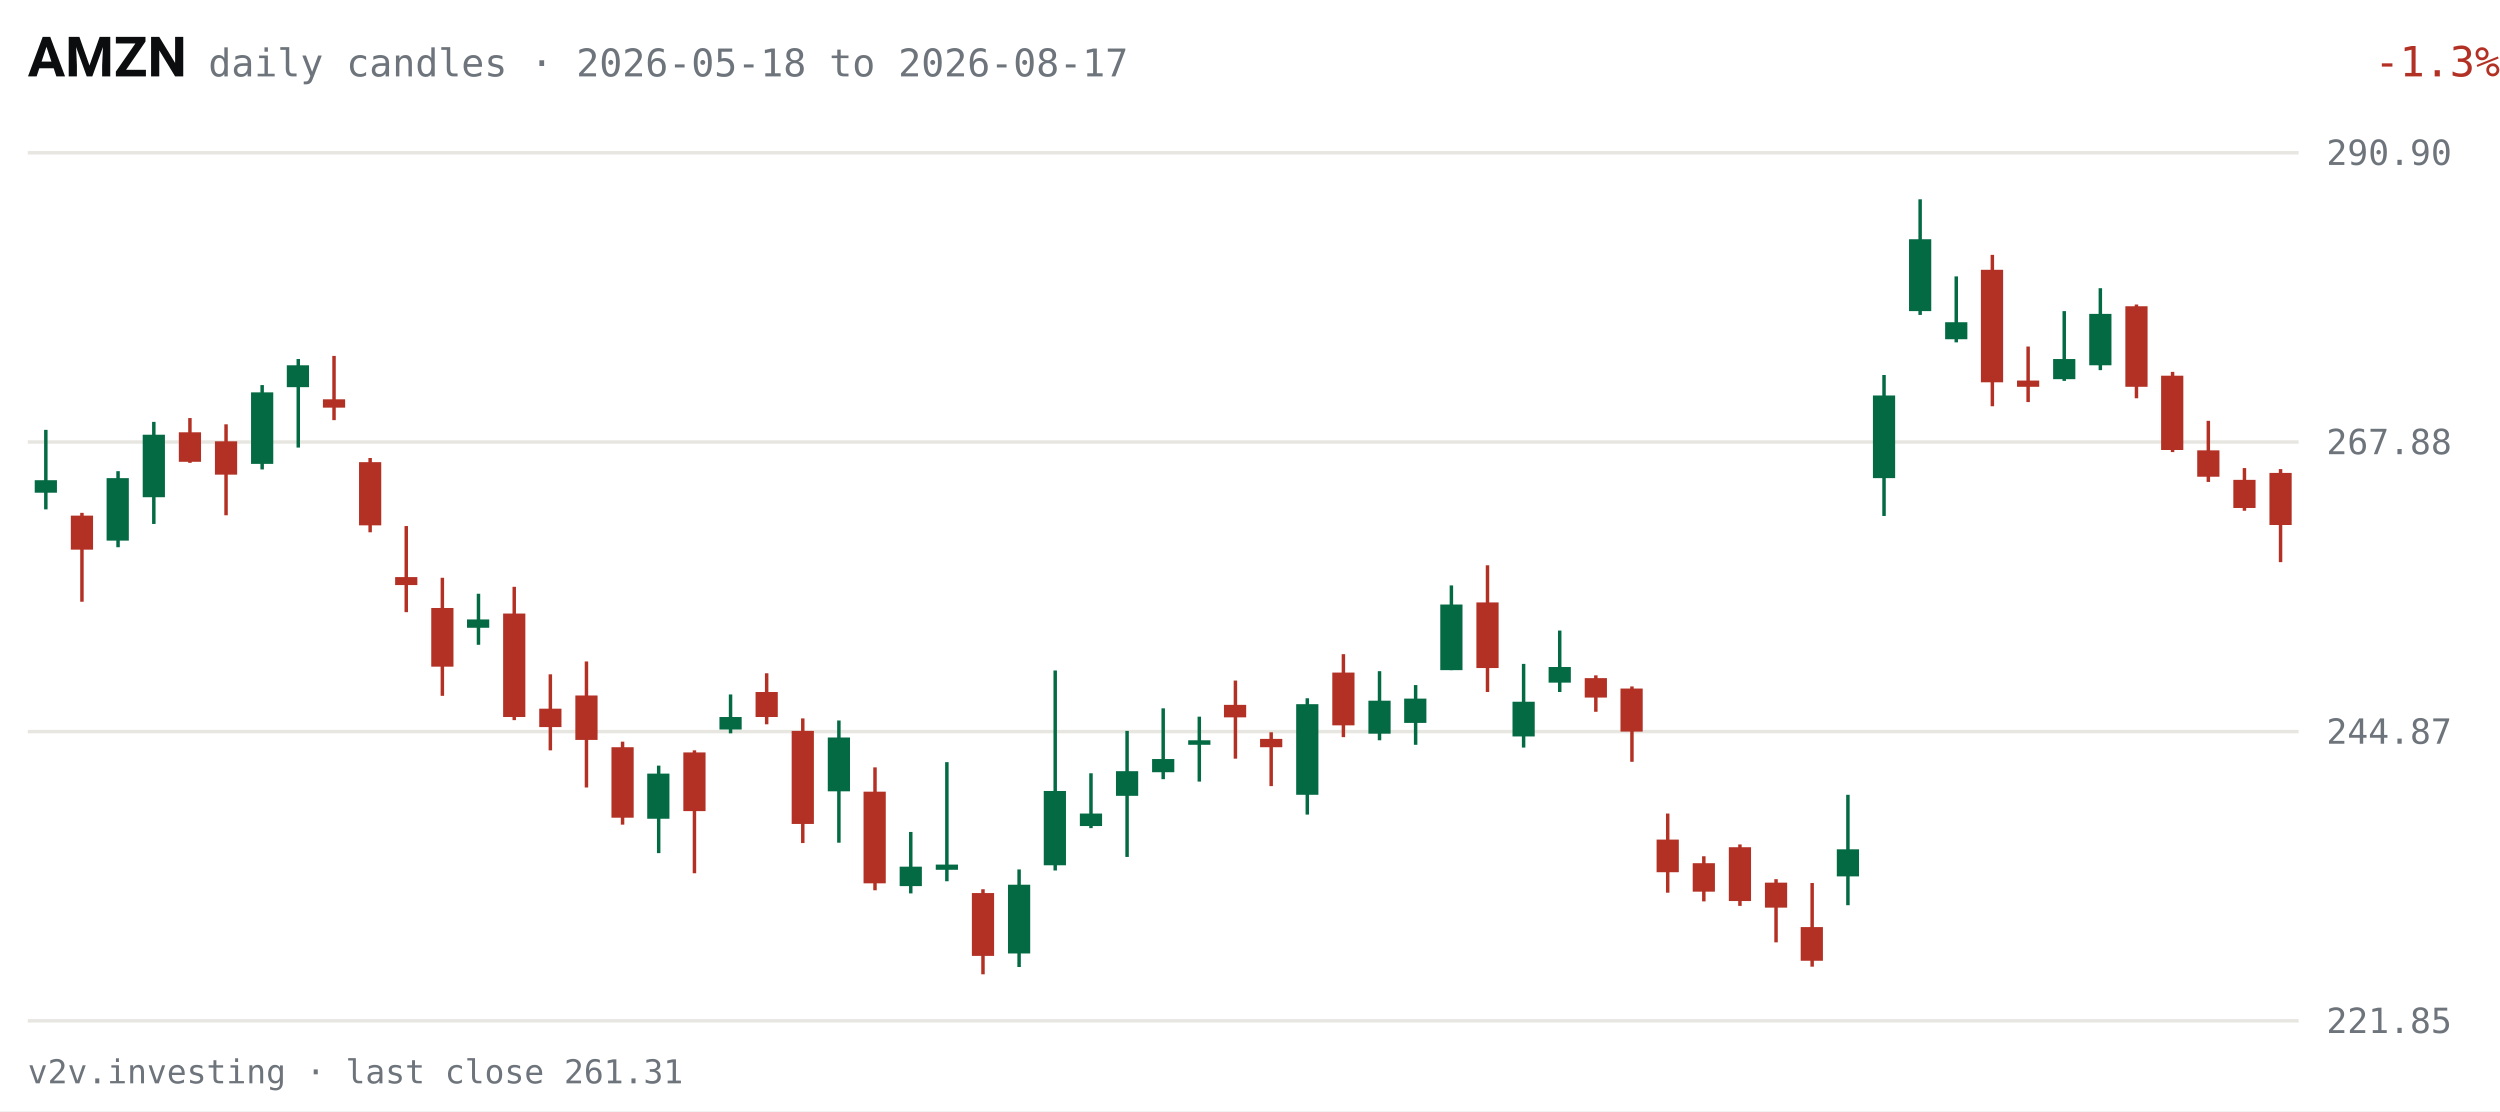
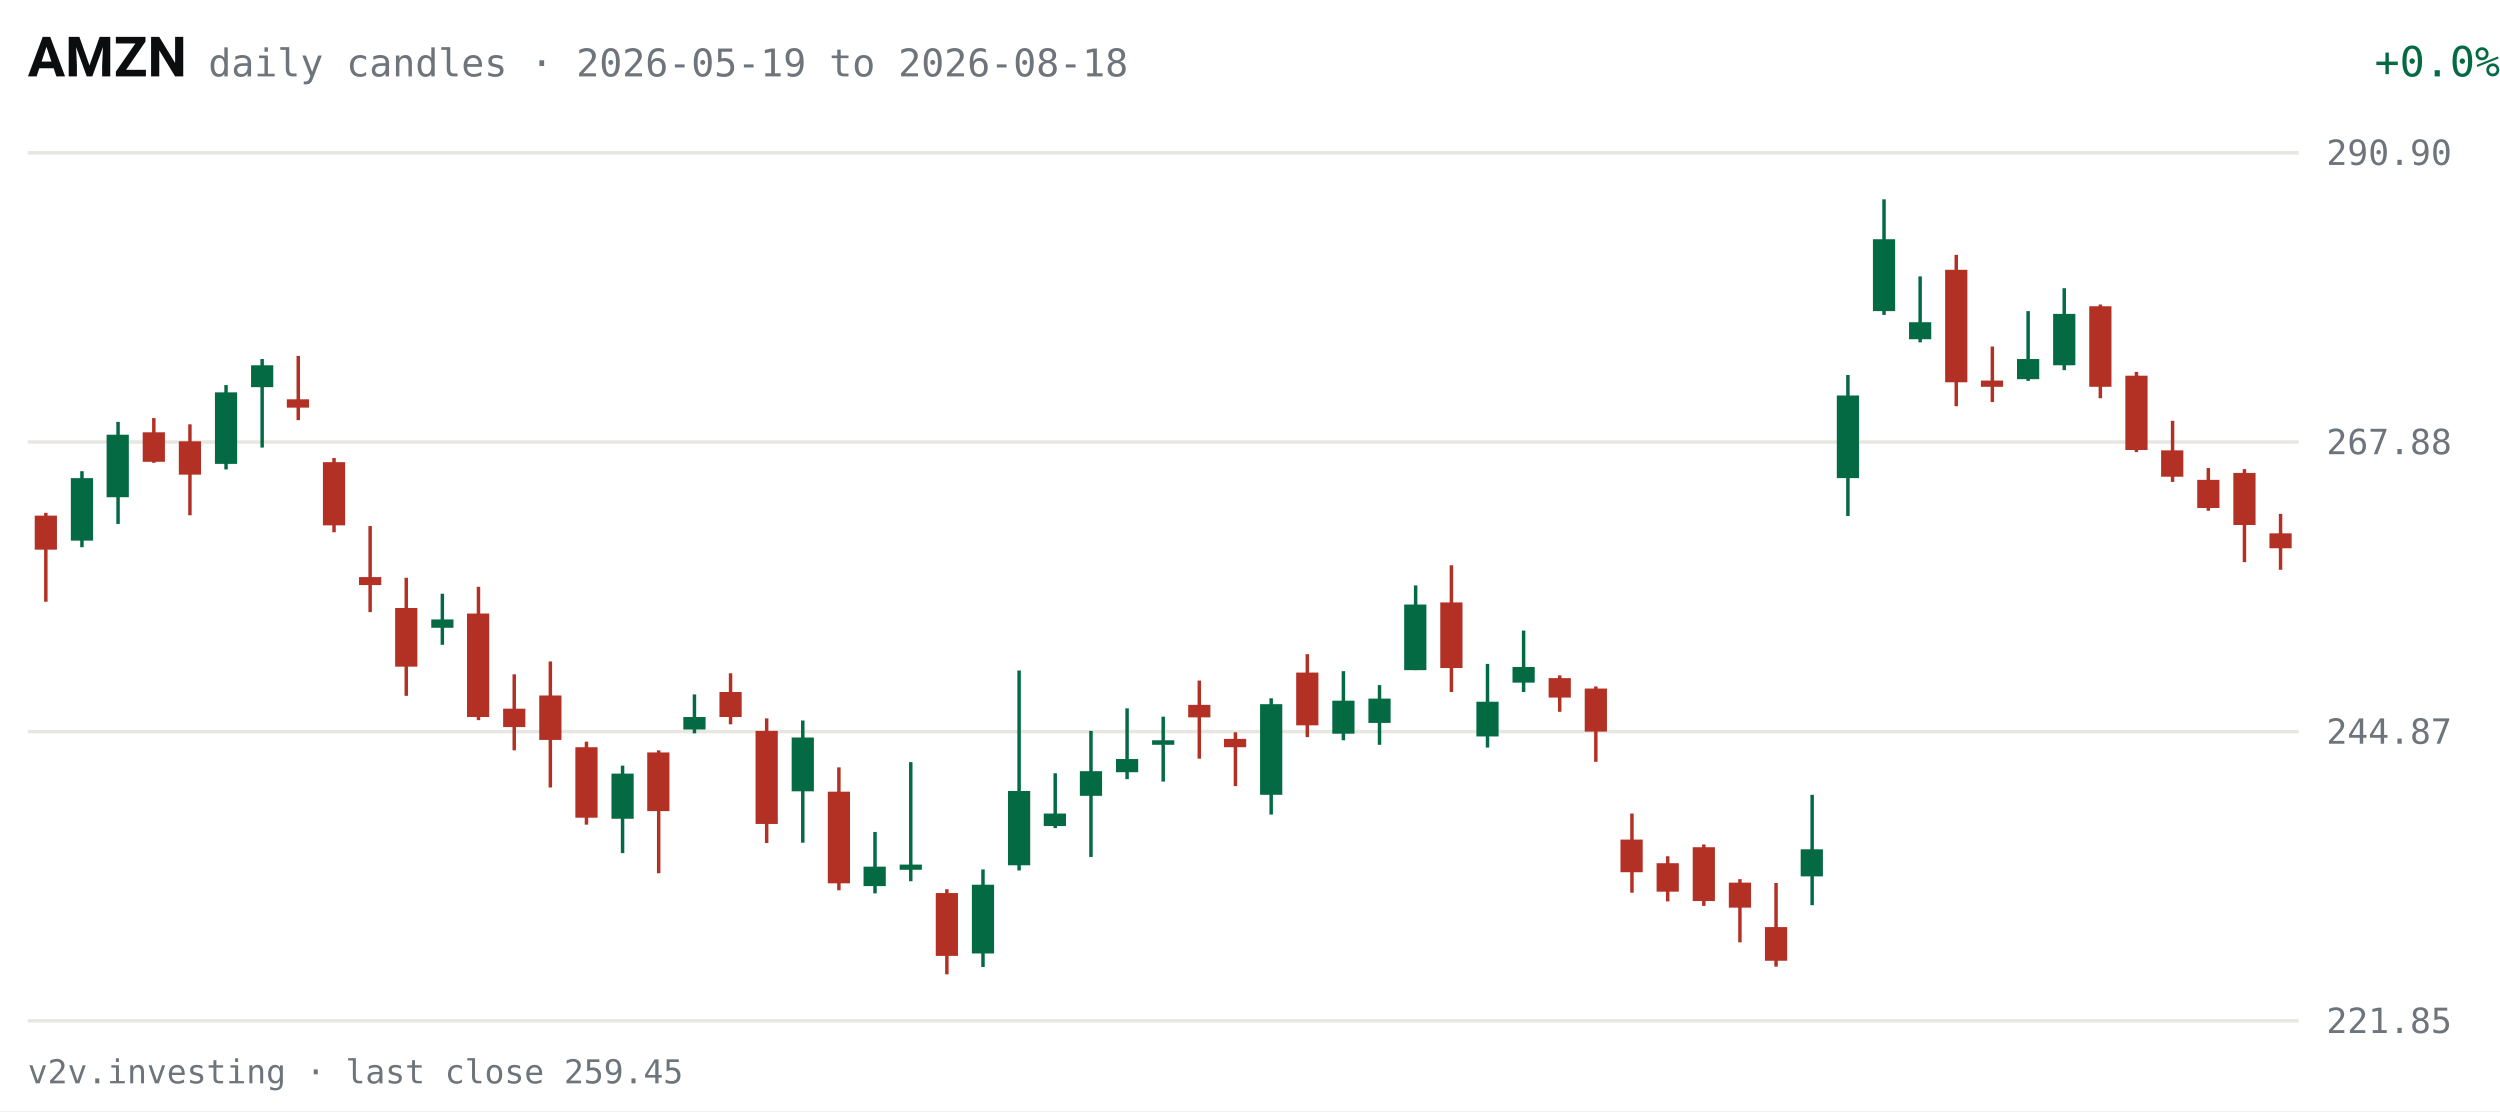
<svg xmlns="http://www.w3.org/2000/svg" viewBox="0 0 720 320" width="720" height="320" role="img" aria-label="AMZN daily candles, last 63 sessions">
  <rect width="720" height="320" fill="#FFFFFF" />
  <text x="8" y="22" fill="#0C0D0E" font-size="16" font-weight="600" font-family="system-ui,-apple-system,Segoe UI,Roboto,sans-serif">AMZN</text>
-   <text x="60" y="22" fill="#6E747B" font-size="11" font-family="ui-monospace,SFMono-Regular,Menlo,Consolas,monospace">daily candles · 2026-05-18 to 2026-08-17</text>
-   <text x="670" y="22" fill="#B33124" font-size="12" text-anchor="end" font-family="ui-monospace,SFMono-Regular,Menlo,Consolas,monospace" transform="translate(50,0)">-1.3%</text>
+   <text x="60" y="22" fill="#6E747B" font-size="11" font-family="ui-monospace,SFMono-Regular,Menlo,Consolas,monospace">daily candles · 2026-05-19 to 2026-08-18</text>
+   <text x="670" y="22" fill="#046A44" font-size="12" text-anchor="end" font-family="ui-monospace,SFMono-Regular,Menlo,Consolas,monospace" transform="translate(50,0)">+0.0%</text>
  <g font-family="ui-monospace,SFMono-Regular,Menlo,Consolas,monospace">
    <line x1="8" y1="294.0" x2="662" y2="294.0" stroke="#E7E6E1" stroke-width="1" />
    <text x="670" y="297.5" fill="#6E747B" font-size="10">221.85</text>
    <line x1="8" y1="210.7" x2="662" y2="210.7" stroke="#E7E6E1" stroke-width="1" />
    <text x="670" y="214.2" fill="#6E747B" font-size="10">244.87</text>
    <line x1="8" y1="127.3" x2="662" y2="127.3" stroke="#E7E6E1" stroke-width="1" />
    <text x="670" y="130.8" fill="#6E747B" font-size="10">267.88</text>
    <line x1="8" y1="44.0" x2="662" y2="44.0" stroke="#E7E6E1" stroke-width="1" />
    <text x="670" y="47.5" fill="#6E747B" font-size="10">290.90</text>
-     <line x1="13.2" y1="123.8" x2="13.2" y2="146.7" stroke="#046A44" stroke-width="1" />
-     <rect x="10.0" y="138.3" width="6.4" height="3.6" fill="#046A44" />
-     <line x1="23.6" y1="147.7" x2="23.6" y2="173.3" stroke="#B33124" stroke-width="1" />
-     <rect x="20.4" y="148.5" width="6.4" height="9.8" fill="#B33124" />
-     <line x1="34.0" y1="135.7" x2="34.0" y2="157.6" stroke="#046A44" stroke-width="1" />
-     <rect x="30.7" y="137.7" width="6.4" height="18.0" fill="#046A44" />
-     <line x1="44.3" y1="121.5" x2="44.3" y2="150.9" stroke="#046A44" stroke-width="1" />
-     <rect x="41.1" y="125.2" width="6.4" height="18.0" fill="#046A44" />
-     <line x1="54.7" y1="120.4" x2="54.7" y2="133.3" stroke="#B33124" stroke-width="1" />
-     <rect x="51.5" y="124.5" width="6.4" height="8.5" fill="#B33124" />
-     <line x1="65.1" y1="122.2" x2="65.1" y2="148.4" stroke="#B33124" stroke-width="1" />
-     <rect x="61.9" y="127.1" width="6.4" height="9.6" fill="#B33124" />
-     <line x1="75.5" y1="110.9" x2="75.5" y2="135.2" stroke="#046A44" stroke-width="1" />
-     <rect x="72.3" y="113.0" width="6.4" height="20.6" fill="#046A44" />
-     <line x1="85.9" y1="103.4" x2="85.9" y2="128.9" stroke="#046A44" stroke-width="1" />
-     <rect x="82.6" y="105.2" width="6.4" height="6.3" fill="#046A44" />
-     <line x1="96.2" y1="102.5" x2="96.2" y2="121.0" stroke="#B33124" stroke-width="1" />
-     <rect x="93.0" y="115.0" width="6.4" height="2.4" fill="#B33124" />
-     <line x1="106.6" y1="131.9" x2="106.6" y2="153.3" stroke="#B33124" stroke-width="1" />
-     <rect x="103.4" y="133.1" width="6.4" height="18.2" fill="#B33124" />
-     <line x1="117.0" y1="151.5" x2="117.0" y2="176.3" stroke="#B33124" stroke-width="1" />
-     <rect x="113.8" y="166.2" width="6.4" height="2.3" fill="#B33124" />
-     <line x1="127.4" y1="166.4" x2="127.4" y2="200.4" stroke="#B33124" stroke-width="1" />
-     <rect x="124.2" y="175.1" width="6.4" height="16.9" fill="#B33124" />
-     <line x1="137.8" y1="171.0" x2="137.8" y2="185.7" stroke="#046A44" stroke-width="1" />
-     <rect x="134.5" y="178.4" width="6.4" height="2.4" fill="#046A44" />
-     <line x1="148.1" y1="169.0" x2="148.1" y2="207.4" stroke="#B33124" stroke-width="1" />
-     <rect x="144.9" y="176.7" width="6.4" height="29.8" fill="#B33124" />
-     <line x1="158.5" y1="194.2" x2="158.5" y2="216.1" stroke="#B33124" stroke-width="1" />
-     <rect x="155.3" y="204.1" width="6.4" height="5.3" fill="#B33124" />
-     <line x1="168.9" y1="190.5" x2="168.9" y2="226.8" stroke="#B33124" stroke-width="1" />
-     <rect x="165.7" y="200.3" width="6.4" height="12.8" fill="#B33124" />
-     <line x1="179.3" y1="213.6" x2="179.3" y2="237.5" stroke="#B33124" stroke-width="1" />
-     <rect x="176.1" y="215.2" width="6.4" height="20.3" fill="#B33124" />
-     <line x1="189.7" y1="220.5" x2="189.7" y2="245.7" stroke="#046A44" stroke-width="1" />
-     <rect x="186.4" y="222.8" width="6.4" height="13.0" fill="#046A44" />
-     <line x1="200.0" y1="216.1" x2="200.0" y2="251.5" stroke="#B33124" stroke-width="1" />
-     <rect x="196.8" y="216.7" width="6.4" height="16.9" fill="#B33124" />
-     <line x1="210.4" y1="200.0" x2="210.4" y2="211.2" stroke="#046A44" stroke-width="1" />
-     <rect x="207.2" y="206.5" width="6.4" height="3.6" fill="#046A44" />
-     <line x1="220.8" y1="193.9" x2="220.8" y2="208.6" stroke="#B33124" stroke-width="1" />
-     <rect x="217.6" y="199.3" width="6.4" height="7.2" fill="#B33124" />
-     <line x1="231.2" y1="206.9" x2="231.2" y2="242.8" stroke="#B33124" stroke-width="1" />
-     <rect x="228.0" y="210.5" width="6.4" height="26.8" fill="#B33124" />
-     <line x1="241.6" y1="207.5" x2="241.6" y2="242.7" stroke="#046A44" stroke-width="1" />
-     <rect x="238.4" y="212.4" width="6.4" height="15.5" fill="#046A44" />
-     <line x1="252.0" y1="221.0" x2="252.0" y2="256.4" stroke="#B33124" stroke-width="1" />
-     <rect x="248.7" y="228.0" width="6.4" height="26.4" fill="#B33124" />
-     <line x1="262.3" y1="239.6" x2="262.3" y2="257.3" stroke="#046A44" stroke-width="1" />
-     <rect x="259.1" y="249.6" width="6.4" height="5.6" fill="#046A44" />
-     <line x1="272.7" y1="219.5" x2="272.7" y2="253.8" stroke="#046A44" stroke-width="1" />
-     <rect x="269.5" y="249.0" width="6.4" height="1.5" fill="#046A44" />
-     <line x1="283.1" y1="256.1" x2="283.1" y2="280.6" stroke="#B33124" stroke-width="1" />
-     <rect x="279.9" y="257.2" width="6.4" height="18.1" fill="#B33124" />
-     <line x1="293.5" y1="250.4" x2="293.5" y2="278.5" stroke="#046A44" stroke-width="1" />
-     <rect x="290.3" y="254.8" width="6.4" height="19.8" fill="#046A44" />
-     <line x1="303.9" y1="193.1" x2="303.9" y2="250.7" stroke="#046A44" stroke-width="1" />
-     <rect x="300.6" y="227.8" width="6.4" height="21.4" fill="#046A44" />
-     <line x1="314.2" y1="222.7" x2="314.2" y2="238.5" stroke="#046A44" stroke-width="1" />
-     <rect x="311.0" y="234.3" width="6.4" height="3.6" fill="#046A44" />
-     <line x1="324.6" y1="210.5" x2="324.6" y2="246.8" stroke="#046A44" stroke-width="1" />
-     <rect x="321.4" y="222.1" width="6.4" height="7.1" fill="#046A44" />
-     <line x1="335.0" y1="204.0" x2="335.0" y2="224.4" stroke="#046A44" stroke-width="1" />
-     <rect x="331.8" y="218.6" width="6.4" height="3.8" fill="#046A44" />
-     <line x1="345.4" y1="206.4" x2="345.4" y2="225.1" stroke="#046A44" stroke-width="1" />
-     <rect x="342.2" y="213.2" width="6.4" height="1.3" fill="#046A44" />
-     <line x1="355.8" y1="196.0" x2="355.8" y2="218.5" stroke="#B33124" stroke-width="1" />
-     <rect x="352.5" y="203.0" width="6.4" height="3.6" fill="#B33124" />
-     <line x1="366.1" y1="210.9" x2="366.1" y2="226.4" stroke="#B33124" stroke-width="1" />
-     <rect x="362.9" y="212.8" width="6.4" height="2.4" fill="#B33124" />
-     <line x1="376.5" y1="201.1" x2="376.5" y2="234.6" stroke="#046A44" stroke-width="1" />
-     <rect x="373.3" y="202.8" width="6.4" height="26.1" fill="#046A44" />
-     <line x1="386.9" y1="188.4" x2="386.9" y2="212.3" stroke="#B33124" stroke-width="1" />
-     <rect x="383.7" y="193.7" width="6.4" height="15.2" fill="#B33124" />
-     <line x1="397.3" y1="193.3" x2="397.3" y2="213.2" stroke="#046A44" stroke-width="1" />
-     <rect x="394.1" y="201.8" width="6.4" height="9.5" fill="#046A44" />
-     <line x1="407.7" y1="197.3" x2="407.7" y2="214.5" stroke="#046A44" stroke-width="1" />
-     <rect x="404.4" y="201.2" width="6.4" height="7.0" fill="#046A44" />
-     <line x1="418.0" y1="168.6" x2="418.0" y2="193.0" stroke="#046A44" stroke-width="1" />
-     <rect x="414.8" y="174.1" width="6.4" height="18.9" fill="#046A44" />
-     <line x1="428.4" y1="162.8" x2="428.4" y2="199.3" stroke="#B33124" stroke-width="1" />
-     <rect x="425.2" y="173.5" width="6.4" height="18.9" fill="#B33124" />
-     <line x1="438.8" y1="191.2" x2="438.8" y2="215.3" stroke="#046A44" stroke-width="1" />
-     <rect x="435.6" y="202.1" width="6.4" height="10.0" fill="#046A44" />
-     <line x1="449.2" y1="181.6" x2="449.2" y2="199.3" stroke="#046A44" stroke-width="1" />
-     <rect x="446.0" y="192.1" width="6.4" height="4.5" fill="#046A44" />
-     <line x1="459.6" y1="194.5" x2="459.6" y2="205.0" stroke="#B33124" stroke-width="1" />
-     <rect x="456.4" y="195.3" width="6.4" height="5.6" fill="#B33124" />
-     <line x1="470.0" y1="197.7" x2="470.0" y2="219.4" stroke="#B33124" stroke-width="1" />
-     <rect x="466.7" y="198.3" width="6.4" height="12.4" fill="#B33124" />
-     <line x1="480.3" y1="234.3" x2="480.3" y2="257.1" stroke="#B33124" stroke-width="1" />
-     <rect x="477.1" y="241.8" width="6.4" height="9.4" fill="#B33124" />
-     <line x1="490.7" y1="246.6" x2="490.7" y2="259.6" stroke="#B33124" stroke-width="1" />
-     <rect x="487.5" y="248.6" width="6.4" height="8.2" fill="#B33124" />
-     <line x1="501.1" y1="243.2" x2="501.1" y2="260.9" stroke="#B33124" stroke-width="1" />
-     <rect x="497.9" y="244.0" width="6.4" height="15.5" fill="#B33124" />
-     <line x1="511.5" y1="253.2" x2="511.5" y2="271.4" stroke="#B33124" stroke-width="1" />
-     <rect x="508.3" y="254.2" width="6.4" height="7.2" fill="#B33124" />
-     <line x1="521.9" y1="254.3" x2="521.9" y2="278.4" stroke="#B33124" stroke-width="1" />
-     <rect x="518.6" y="267.0" width="6.4" height="9.7" fill="#B33124" />
-     <line x1="532.2" y1="228.9" x2="532.2" y2="260.7" stroke="#046A44" stroke-width="1" />
-     <rect x="529.0" y="244.6" width="6.4" height="7.8" fill="#046A44" />
-     <line x1="542.6" y1="108.0" x2="542.6" y2="148.6" stroke="#046A44" stroke-width="1" />
-     <rect x="539.4" y="113.9" width="6.4" height="23.8" fill="#046A44" />
-     <line x1="553.0" y1="57.4" x2="553.0" y2="90.7" stroke="#046A44" stroke-width="1" />
-     <rect x="549.8" y="68.9" width="6.4" height="20.7" fill="#046A44" />
-     <line x1="563.4" y1="79.6" x2="563.4" y2="98.6" stroke="#046A44" stroke-width="1" />
-     <rect x="560.2" y="92.8" width="6.4" height="4.9" fill="#046A44" />
-     <line x1="573.8" y1="73.4" x2="573.8" y2="117.0" stroke="#B33124" stroke-width="1" />
-     <rect x="570.5" y="77.7" width="6.4" height="32.4" fill="#B33124" />
-     <line x1="584.1" y1="99.8" x2="584.1" y2="115.8" stroke="#B33124" stroke-width="1" />
-     <rect x="580.9" y="109.6" width="6.4" height="1.8" fill="#B33124" />
-     <line x1="594.5" y1="89.6" x2="594.5" y2="109.7" stroke="#046A44" stroke-width="1" />
-     <rect x="591.3" y="103.4" width="6.4" height="5.8" fill="#046A44" />
-     <line x1="604.9" y1="83.0" x2="604.9" y2="106.6" stroke="#046A44" stroke-width="1" />
-     <rect x="601.7" y="90.4" width="6.4" height="14.8" fill="#046A44" />
-     <line x1="615.3" y1="87.7" x2="615.3" y2="114.7" stroke="#B33124" stroke-width="1" />
-     <rect x="612.1" y="88.2" width="6.4" height="23.2" fill="#B33124" />
-     <line x1="625.7" y1="107.1" x2="625.7" y2="130.2" stroke="#B33124" stroke-width="1" />
-     <rect x="622.4" y="108.2" width="6.4" height="21.4" fill="#B33124" />
-     <line x1="636.0" y1="121.2" x2="636.0" y2="138.8" stroke="#B33124" stroke-width="1" />
-     <rect x="632.8" y="129.7" width="6.4" height="7.6" fill="#B33124" />
-     <line x1="646.4" y1="134.8" x2="646.4" y2="147.1" stroke="#B33124" stroke-width="1" />
-     <rect x="643.2" y="138.2" width="6.4" height="8.1" fill="#B33124" />
-     <line x1="656.8" y1="135.1" x2="656.8" y2="161.9" stroke="#B33124" stroke-width="1" />
-     <rect x="653.6" y="136.2" width="6.4" height="15.0" fill="#B33124" />
+     <line x1="13.2" y1="147.7" x2="13.2" y2="173.3" stroke="#B33124" stroke-width="1" />
+     <rect x="10.0" y="148.5" width="6.4" height="9.8" fill="#B33124" />
+     <line x1="23.6" y1="135.7" x2="23.6" y2="157.6" stroke="#046A44" stroke-width="1" />
+     <rect x="20.4" y="137.7" width="6.4" height="18.0" fill="#046A44" />
+     <line x1="34.0" y1="121.5" x2="34.0" y2="150.9" stroke="#046A44" stroke-width="1" />
+     <rect x="30.7" y="125.2" width="6.4" height="18.0" fill="#046A44" />
+     <line x1="44.3" y1="120.4" x2="44.3" y2="133.3" stroke="#B33124" stroke-width="1" />
+     <rect x="41.1" y="124.5" width="6.4" height="8.5" fill="#B33124" />
+     <line x1="54.7" y1="122.2" x2="54.7" y2="148.4" stroke="#B33124" stroke-width="1" />
+     <rect x="51.5" y="127.1" width="6.4" height="9.6" fill="#B33124" />
+     <line x1="65.1" y1="110.9" x2="65.1" y2="135.2" stroke="#046A44" stroke-width="1" />
+     <rect x="61.9" y="113.0" width="6.4" height="20.6" fill="#046A44" />
+     <line x1="75.5" y1="103.4" x2="75.5" y2="128.9" stroke="#046A44" stroke-width="1" />
+     <rect x="72.3" y="105.2" width="6.4" height="6.3" fill="#046A44" />
+     <line x1="85.9" y1="102.5" x2="85.9" y2="121.0" stroke="#B33124" stroke-width="1" />
+     <rect x="82.6" y="115.0" width="6.4" height="2.4" fill="#B33124" />
+     <line x1="96.2" y1="131.9" x2="96.2" y2="153.3" stroke="#B33124" stroke-width="1" />
+     <rect x="93.0" y="133.1" width="6.4" height="18.2" fill="#B33124" />
+     <line x1="106.6" y1="151.5" x2="106.6" y2="176.3" stroke="#B33124" stroke-width="1" />
+     <rect x="103.4" y="166.2" width="6.4" height="2.3" fill="#B33124" />
+     <line x1="117.0" y1="166.4" x2="117.0" y2="200.4" stroke="#B33124" stroke-width="1" />
+     <rect x="113.8" y="175.1" width="6.4" height="16.9" fill="#B33124" />
+     <line x1="127.4" y1="171.0" x2="127.4" y2="185.7" stroke="#046A44" stroke-width="1" />
+     <rect x="124.2" y="178.4" width="6.4" height="2.4" fill="#046A44" />
+     <line x1="137.8" y1="169.0" x2="137.8" y2="207.4" stroke="#B33124" stroke-width="1" />
+     <rect x="134.5" y="176.7" width="6.4" height="29.8" fill="#B33124" />
+     <line x1="148.1" y1="194.2" x2="148.1" y2="216.1" stroke="#B33124" stroke-width="1" />
+     <rect x="144.9" y="204.1" width="6.4" height="5.3" fill="#B33124" />
+     <line x1="158.5" y1="190.5" x2="158.5" y2="226.8" stroke="#B33124" stroke-width="1" />
+     <rect x="155.3" y="200.3" width="6.4" height="12.8" fill="#B33124" />
+     <line x1="168.9" y1="213.6" x2="168.9" y2="237.5" stroke="#B33124" stroke-width="1" />
+     <rect x="165.7" y="215.2" width="6.4" height="20.3" fill="#B33124" />
+     <line x1="179.3" y1="220.5" x2="179.3" y2="245.7" stroke="#046A44" stroke-width="1" />
+     <rect x="176.1" y="222.8" width="6.4" height="13.0" fill="#046A44" />
+     <line x1="189.7" y1="216.1" x2="189.7" y2="251.5" stroke="#B33124" stroke-width="1" />
+     <rect x="186.4" y="216.7" width="6.4" height="16.9" fill="#B33124" />
+     <line x1="200.0" y1="200.0" x2="200.0" y2="211.2" stroke="#046A44" stroke-width="1" />
+     <rect x="196.8" y="206.5" width="6.4" height="3.6" fill="#046A44" />
+     <line x1="210.4" y1="193.9" x2="210.4" y2="208.6" stroke="#B33124" stroke-width="1" />
+     <rect x="207.2" y="199.3" width="6.4" height="7.2" fill="#B33124" />
+     <line x1="220.8" y1="206.9" x2="220.8" y2="242.8" stroke="#B33124" stroke-width="1" />
+     <rect x="217.6" y="210.5" width="6.4" height="26.8" fill="#B33124" />
+     <line x1="231.2" y1="207.5" x2="231.2" y2="242.7" stroke="#046A44" stroke-width="1" />
+     <rect x="228.0" y="212.4" width="6.4" height="15.5" fill="#046A44" />
+     <line x1="241.6" y1="221.0" x2="241.6" y2="256.4" stroke="#B33124" stroke-width="1" />
+     <rect x="238.4" y="228.0" width="6.4" height="26.4" fill="#B33124" />
+     <line x1="252.0" y1="239.6" x2="252.0" y2="257.3" stroke="#046A44" stroke-width="1" />
+     <rect x="248.7" y="249.6" width="6.4" height="5.6" fill="#046A44" />
+     <line x1="262.3" y1="219.5" x2="262.3" y2="253.8" stroke="#046A44" stroke-width="1" />
+     <rect x="259.1" y="249.0" width="6.4" height="1.5" fill="#046A44" />
+     <line x1="272.7" y1="256.1" x2="272.7" y2="280.6" stroke="#B33124" stroke-width="1" />
+     <rect x="269.5" y="257.2" width="6.4" height="18.1" fill="#B33124" />
+     <line x1="283.1" y1="250.4" x2="283.1" y2="278.5" stroke="#046A44" stroke-width="1" />
+     <rect x="279.9" y="254.8" width="6.4" height="19.8" fill="#046A44" />
+     <line x1="293.5" y1="193.1" x2="293.5" y2="250.7" stroke="#046A44" stroke-width="1" />
+     <rect x="290.3" y="227.8" width="6.4" height="21.4" fill="#046A44" />
+     <line x1="303.9" y1="222.7" x2="303.9" y2="238.5" stroke="#046A44" stroke-width="1" />
+     <rect x="300.6" y="234.3" width="6.4" height="3.6" fill="#046A44" />
+     <line x1="314.2" y1="210.5" x2="314.2" y2="246.8" stroke="#046A44" stroke-width="1" />
+     <rect x="311.0" y="222.1" width="6.4" height="7.1" fill="#046A44" />
+     <line x1="324.6" y1="204.0" x2="324.6" y2="224.4" stroke="#046A44" stroke-width="1" />
+     <rect x="321.4" y="218.6" width="6.4" height="3.8" fill="#046A44" />
+     <line x1="335.0" y1="206.4" x2="335.0" y2="225.1" stroke="#046A44" stroke-width="1" />
+     <rect x="331.8" y="213.2" width="6.4" height="1.3" fill="#046A44" />
+     <line x1="345.4" y1="196.0" x2="345.4" y2="218.5" stroke="#B33124" stroke-width="1" />
+     <rect x="342.2" y="203.0" width="6.4" height="3.6" fill="#B33124" />
+     <line x1="355.8" y1="210.9" x2="355.8" y2="226.4" stroke="#B33124" stroke-width="1" />
+     <rect x="352.5" y="212.8" width="6.4" height="2.4" fill="#B33124" />
+     <line x1="366.1" y1="201.1" x2="366.1" y2="234.6" stroke="#046A44" stroke-width="1" />
+     <rect x="362.9" y="202.8" width="6.4" height="26.1" fill="#046A44" />
+     <line x1="376.5" y1="188.4" x2="376.5" y2="212.3" stroke="#B33124" stroke-width="1" />
+     <rect x="373.3" y="193.7" width="6.4" height="15.2" fill="#B33124" />
+     <line x1="386.9" y1="193.3" x2="386.9" y2="213.2" stroke="#046A44" stroke-width="1" />
+     <rect x="383.7" y="201.8" width="6.4" height="9.5" fill="#046A44" />
+     <line x1="397.3" y1="197.3" x2="397.3" y2="214.5" stroke="#046A44" stroke-width="1" />
+     <rect x="394.1" y="201.2" width="6.4" height="7.0" fill="#046A44" />
+     <line x1="407.7" y1="168.6" x2="407.7" y2="193.0" stroke="#046A44" stroke-width="1" />
+     <rect x="404.4" y="174.1" width="6.4" height="18.9" fill="#046A44" />
+     <line x1="418.0" y1="162.8" x2="418.0" y2="199.3" stroke="#B33124" stroke-width="1" />
+     <rect x="414.8" y="173.5" width="6.4" height="18.9" fill="#B33124" />
+     <line x1="428.4" y1="191.2" x2="428.4" y2="215.3" stroke="#046A44" stroke-width="1" />
+     <rect x="425.2" y="202.1" width="6.4" height="10.0" fill="#046A44" />
+     <line x1="438.8" y1="181.6" x2="438.8" y2="199.3" stroke="#046A44" stroke-width="1" />
+     <rect x="435.6" y="192.1" width="6.4" height="4.5" fill="#046A44" />
+     <line x1="449.2" y1="194.5" x2="449.2" y2="205.0" stroke="#B33124" stroke-width="1" />
+     <rect x="446.0" y="195.3" width="6.4" height="5.6" fill="#B33124" />
+     <line x1="459.6" y1="197.7" x2="459.6" y2="219.4" stroke="#B33124" stroke-width="1" />
+     <rect x="456.4" y="198.3" width="6.4" height="12.4" fill="#B33124" />
+     <line x1="470.0" y1="234.3" x2="470.0" y2="257.1" stroke="#B33124" stroke-width="1" />
+     <rect x="466.7" y="241.8" width="6.4" height="9.4" fill="#B33124" />
+     <line x1="480.3" y1="246.6" x2="480.3" y2="259.6" stroke="#B33124" stroke-width="1" />
+     <rect x="477.1" y="248.6" width="6.4" height="8.2" fill="#B33124" />
+     <line x1="490.7" y1="243.2" x2="490.7" y2="260.9" stroke="#B33124" stroke-width="1" />
+     <rect x="487.5" y="244.0" width="6.4" height="15.5" fill="#B33124" />
+     <line x1="501.1" y1="253.2" x2="501.1" y2="271.4" stroke="#B33124" stroke-width="1" />
+     <rect x="497.9" y="254.2" width="6.4" height="7.2" fill="#B33124" />
+     <line x1="511.5" y1="254.3" x2="511.5" y2="278.4" stroke="#B33124" stroke-width="1" />
+     <rect x="508.3" y="267.0" width="6.4" height="9.7" fill="#B33124" />
+     <line x1="521.9" y1="228.9" x2="521.9" y2="260.7" stroke="#046A44" stroke-width="1" />
+     <rect x="518.6" y="244.6" width="6.4" height="7.8" fill="#046A44" />
+     <line x1="532.2" y1="108.0" x2="532.2" y2="148.6" stroke="#046A44" stroke-width="1" />
+     <rect x="529.0" y="113.9" width="6.4" height="23.8" fill="#046A44" />
+     <line x1="542.6" y1="57.4" x2="542.6" y2="90.7" stroke="#046A44" stroke-width="1" />
+     <rect x="539.4" y="68.9" width="6.4" height="20.7" fill="#046A44" />
+     <line x1="553.0" y1="79.6" x2="553.0" y2="98.6" stroke="#046A44" stroke-width="1" />
+     <rect x="549.8" y="92.8" width="6.4" height="4.9" fill="#046A44" />
+     <line x1="563.4" y1="73.4" x2="563.4" y2="117.0" stroke="#B33124" stroke-width="1" />
+     <rect x="560.2" y="77.7" width="6.4" height="32.4" fill="#B33124" />
+     <line x1="573.8" y1="99.8" x2="573.8" y2="115.8" stroke="#B33124" stroke-width="1" />
+     <rect x="570.5" y="109.6" width="6.4" height="1.8" fill="#B33124" />
+     <line x1="584.1" y1="89.6" x2="584.1" y2="109.7" stroke="#046A44" stroke-width="1" />
+     <rect x="580.9" y="103.4" width="6.4" height="5.8" fill="#046A44" />
+     <line x1="594.5" y1="83.0" x2="594.5" y2="106.6" stroke="#046A44" stroke-width="1" />
+     <rect x="591.3" y="90.4" width="6.4" height="14.8" fill="#046A44" />
+     <line x1="604.9" y1="87.7" x2="604.9" y2="114.7" stroke="#B33124" stroke-width="1" />
+     <rect x="601.7" y="88.2" width="6.4" height="23.2" fill="#B33124" />
+     <line x1="615.3" y1="107.1" x2="615.3" y2="130.2" stroke="#B33124" stroke-width="1" />
+     <rect x="612.1" y="108.2" width="6.4" height="21.4" fill="#B33124" />
+     <line x1="625.7" y1="121.2" x2="625.7" y2="138.8" stroke="#B33124" stroke-width="1" />
+     <rect x="622.4" y="129.7" width="6.4" height="7.6" fill="#B33124" />
+     <line x1="636.0" y1="134.8" x2="636.0" y2="147.1" stroke="#B33124" stroke-width="1" />
+     <rect x="632.8" y="138.2" width="6.4" height="8.1" fill="#B33124" />
+     <line x1="646.4" y1="135.1" x2="646.4" y2="161.9" stroke="#B33124" stroke-width="1" />
+     <rect x="643.2" y="136.2" width="6.4" height="15.0" fill="#B33124" />
+     <line x1="656.8" y1="148.0" x2="656.8" y2="164.1" stroke="#B33124" stroke-width="1" />
+     <rect x="653.6" y="153.6" width="6.4" height="4.3" fill="#B33124" />
  </g>
-   <text x="8" y="312" fill="#6E747B" font-size="9.5" font-family="ui-monospace,SFMono-Regular,Menlo,Consolas,monospace">v2v.investing · last close 261.31</text>
+   <text x="8" y="312" fill="#6E747B" font-size="9.5" font-family="ui-monospace,SFMono-Regular,Menlo,Consolas,monospace">v2v.investing · last close 259.45</text>
</svg>
